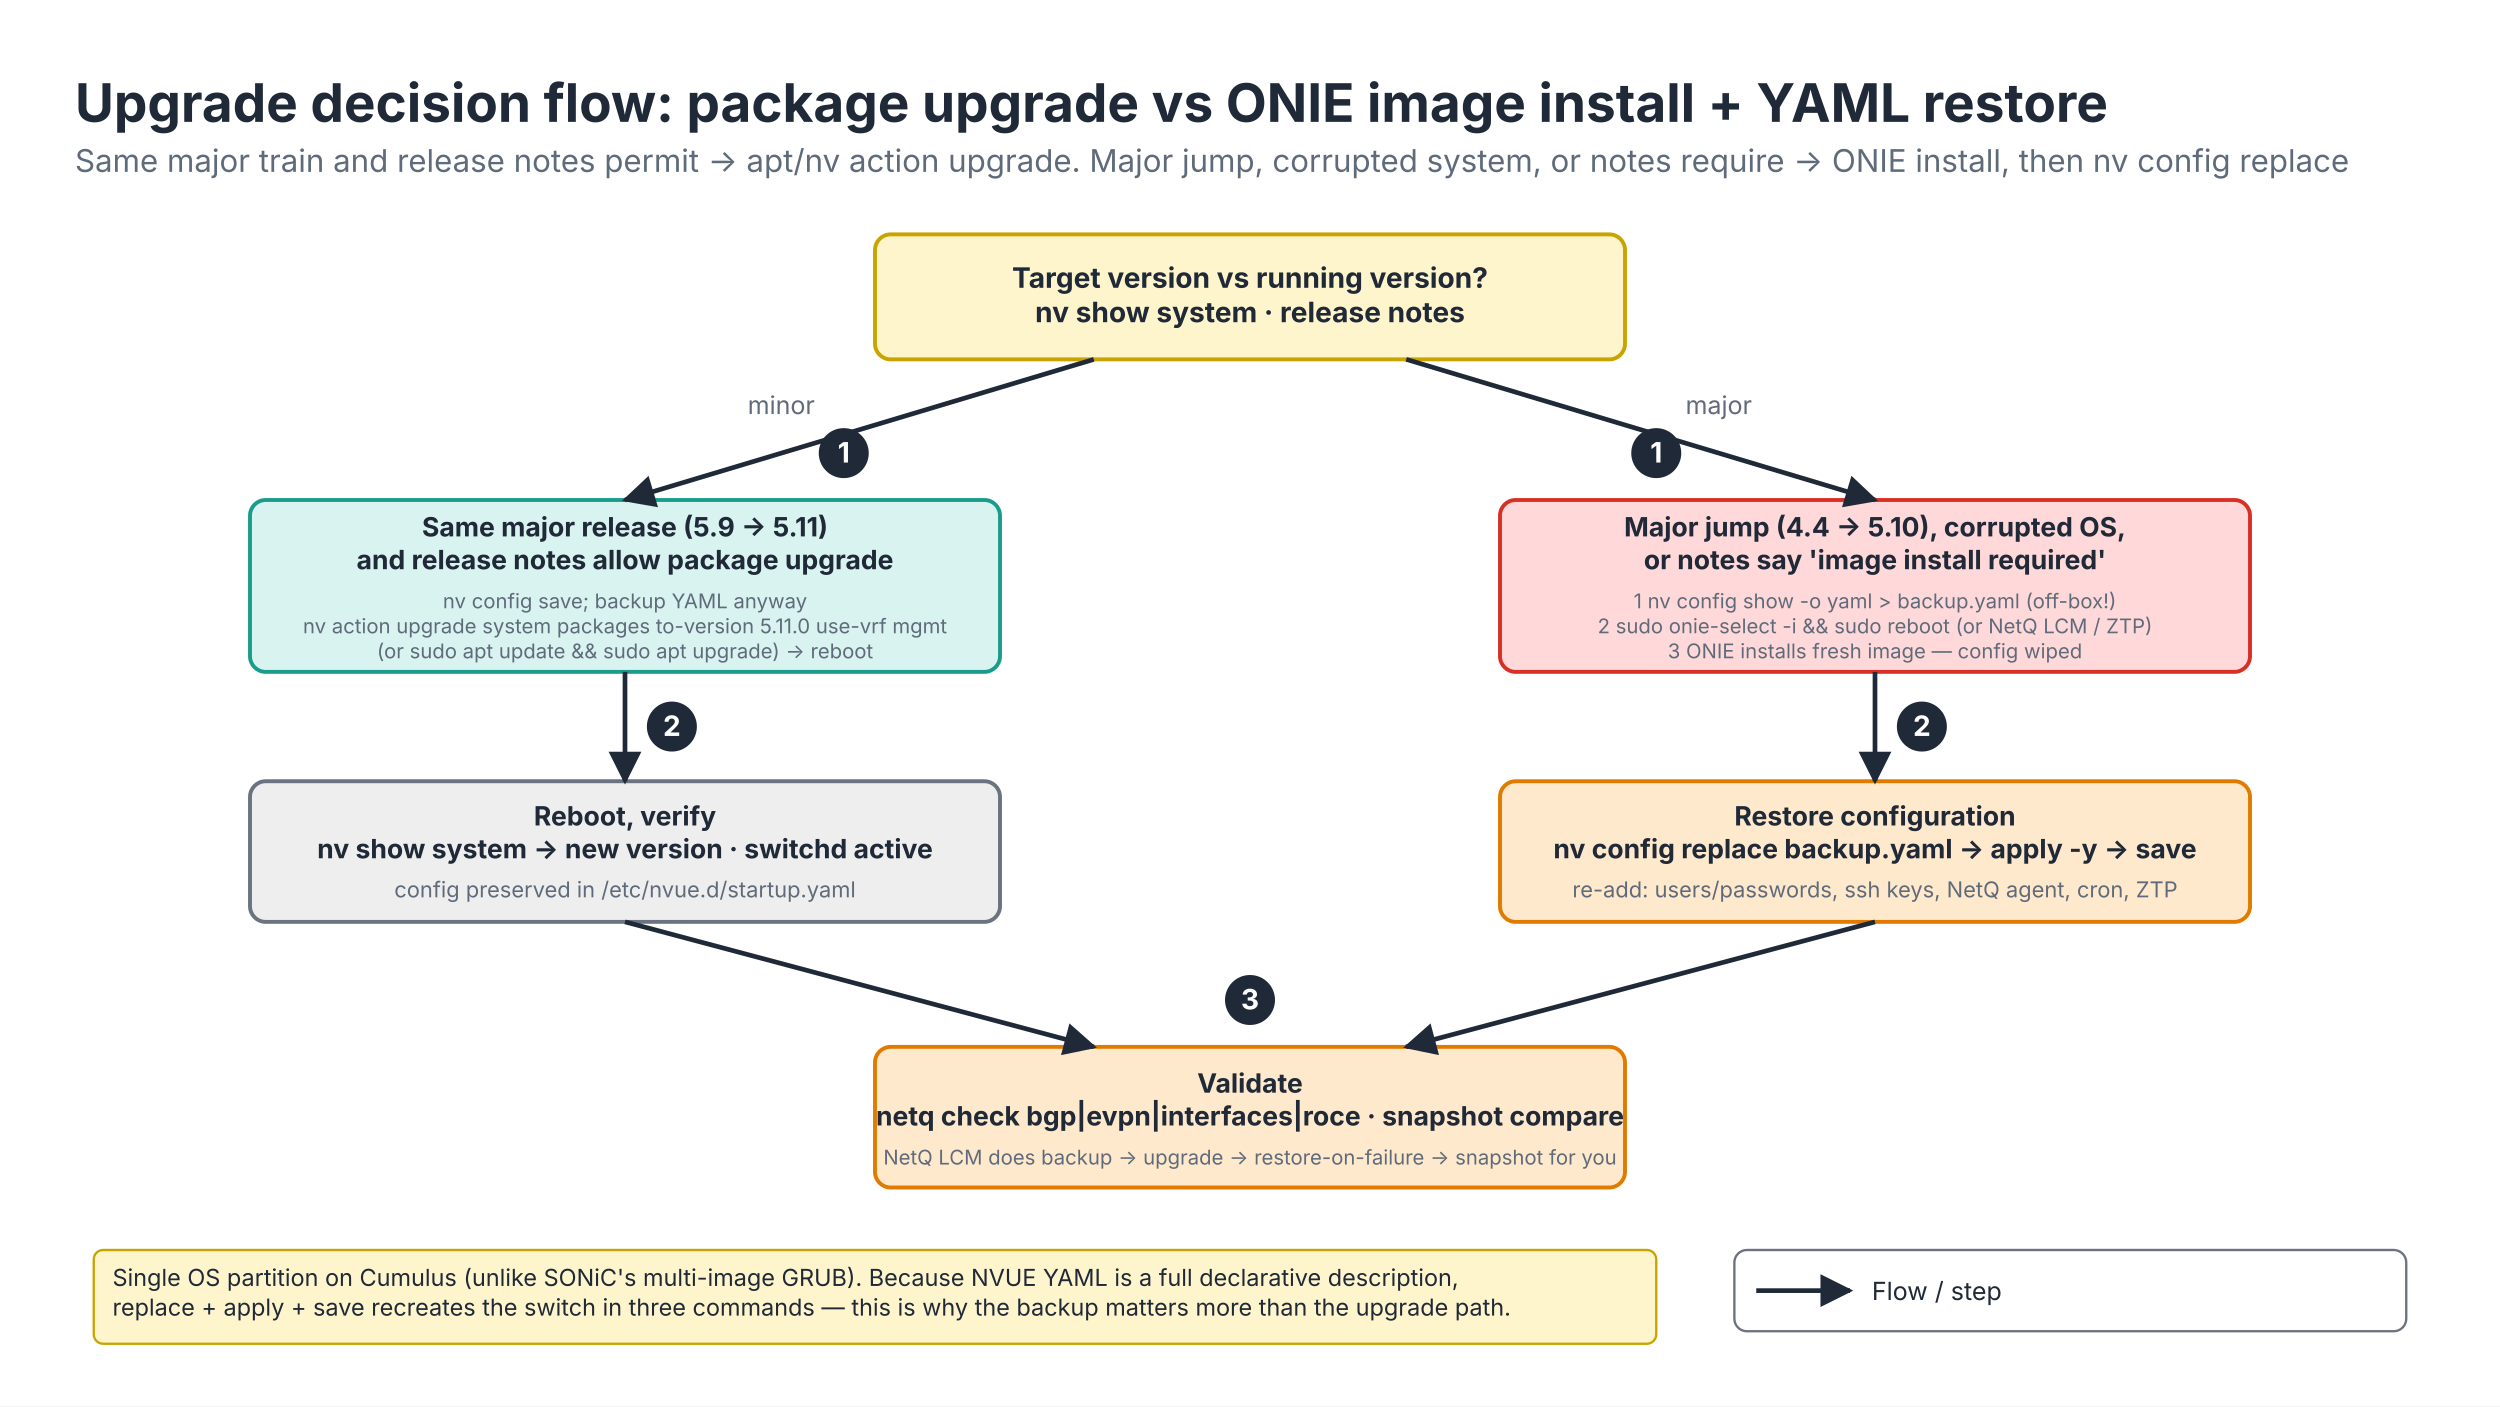
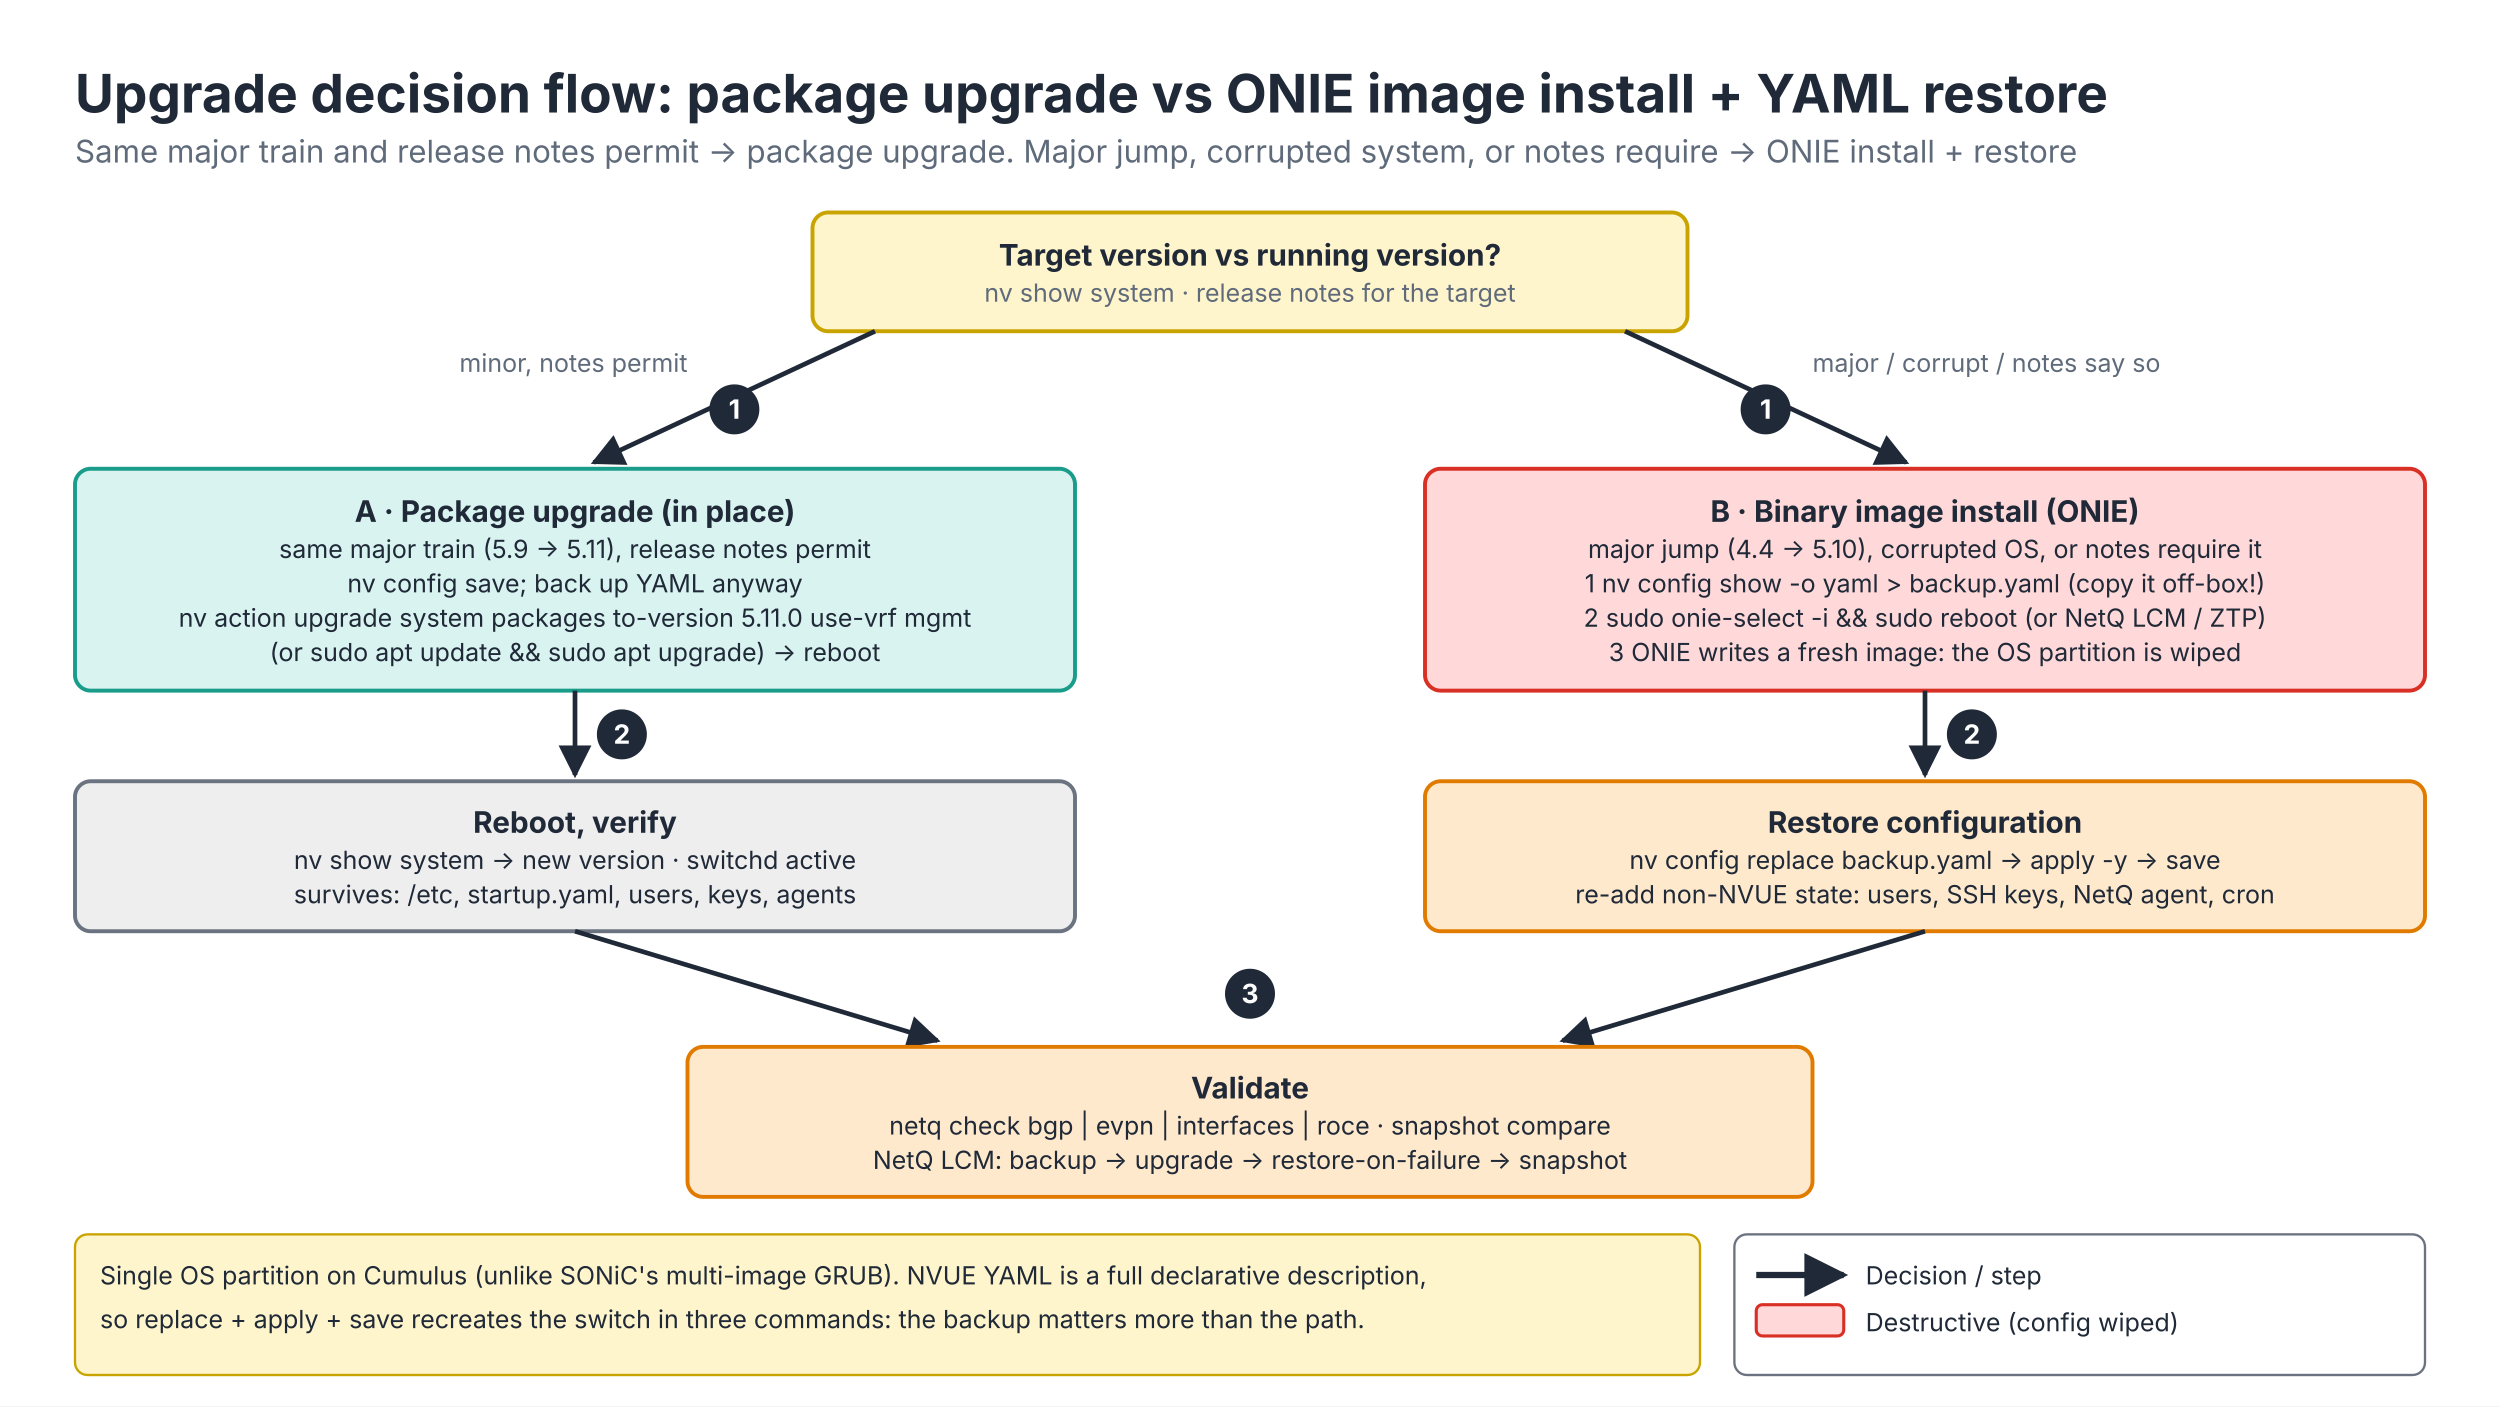
<svg xmlns="http://www.w3.org/2000/svg" viewBox="0 0 1600 900" width="100%" role="img">
  <defs>
    <marker id="arrow-orange" viewBox="0 0 10 10" refX="9" refY="5" markerWidth="7" markerHeight="7" orient="auto-start-reverse">
      <path d="M0,0 L10,5 L0,10 z" fill="#e07b00" />
    </marker>
    <marker id="arrow-blue" viewBox="0 0 10 10" refX="9" refY="5" markerWidth="7" markerHeight="7" orient="auto-start-reverse">
      <path d="M0,0 L10,5 L0,10 z" fill="#2f6fdb" />
    </marker>
    <marker id="arrow-gray" viewBox="0 0 10 10" refX="9" refY="5" markerWidth="7" markerHeight="7" orient="auto-start-reverse">
      <path d="M0,0 L10,5 L0,10 z" fill="#6b7280" />
    </marker>
    <marker id="arrow-red" viewBox="0 0 10 10" refX="9" refY="5" markerWidth="7" markerHeight="7" orient="auto-start-reverse">
      <path d="M0,0 L10,5 L0,10 z" fill="#d93025" />
    </marker>
    <marker id="arrow-purple" viewBox="0 0 10 10" refX="9" refY="5" markerWidth="7" markerHeight="7" orient="auto-start-reverse">
      <path d="M0,0 L10,5 L0,10 z" fill="#7a3fd1" />
    </marker>
    <marker id="arrow-dark" viewBox="0 0 10 10" refX="9" refY="5" markerWidth="7" markerHeight="7" orient="auto-start-reverse">
      <path d="M0,0 L10,5 L0,10 z" fill="#1f2937" />
    </marker>
    <marker id="arrow-green" viewBox="0 0 10 10" refX="9" refY="5" markerWidth="7" markerHeight="7" orient="auto-start-reverse">
      <path d="M0,0 L10,5 L0,10 z" fill="#76b900" />
    </marker>
  </defs>
  <rect x="0" y="0" width="1600" height="900" fill="#ffffff" />
-   <text x="48" y="78" font-family="Inter, 'Segoe UI', Helvetica, Arial, sans-serif" font-size="34" font-weight="700" fill="#1f2937">Upgrade decision flow: package upgrade vs ONIE image install + YAML restore</text>
-   <text x="48" y="110" font-family="Inter, 'Segoe UI', Helvetica, Arial, sans-serif" font-size="20" fill="#5f6b7a">Same major train and release notes permit → apt/nv action upgrade. Major jump, corrupted system, or notes require → ONIE install, then nv config replace</text>
+   <text x="48" y="72" font-family="Inter, 'Segoe UI', Helvetica, Arial, sans-serif" font-size="34" font-weight="700" fill="#1f2937" text-anchor="start">Upgrade decision flow: package upgrade vs ONIE image install + YAML restore</text>
+   <text x="48" y="104" font-family="Inter, 'Segoe UI', Helvetica, Arial, sans-serif" font-size="20" font-weight="400" fill="#5f6b7a" text-anchor="start">Same major train and release notes permit → package upgrade. Major jump, corrupted system, or notes require → ONIE install + restore</text>
  <g>
-     <rect x="560" y="150" width="480" height="80" rx="10" fill="#fff5cc" stroke="#c9a400" stroke-width="2.5" />
-     <text x="800.0" y="184.2" font-family="Inter, 'Segoe UI', Helvetica, Arial, sans-serif" font-size="18" font-weight="700" fill="#1f2937" text-anchor="middle">Target version vs running version?</text>
-     <text x="800.0" y="206.2" font-family="Inter, 'Segoe UI', Helvetica, Arial, sans-serif" font-size="18" font-weight="700" fill="#1f2937" text-anchor="middle">nv show system · release notes</text>
+     <rect x="520" y="136" width="560" height="76" rx="10" fill="#fff5cc" stroke="#c9a400" stroke-width="2.5" />
+     <text x="800.0" y="170.0" font-family="Inter, 'Segoe UI', Helvetica, Arial, sans-serif" font-size="19" font-weight="700" fill="#1f2937" text-anchor="middle">Target version vs running version?</text>
+     <text x="800.0" y="193.1" font-family="Inter, 'Segoe UI', Helvetica, Arial, sans-serif" font-size="16" font-weight="400" fill="#5f6b7a" text-anchor="middle">nv show system · release notes for the target</text>
+   </g>
+   <line x1="560" y1="212" x2="380" y2="296" stroke="#1f2937" stroke-width="3" marker-end="url(#arrow-dark)" />
+   <line x1="1040" y1="212" x2="1220" y2="296" stroke="#1f2937" stroke-width="3" marker-end="url(#arrow-dark)" />
+   <text x="440" y="238" font-family="Inter, 'Segoe UI', Helvetica, Arial, sans-serif" font-size="16" font-weight="400" fill="#5f6b7a" text-anchor="end">minor, notes permit</text>
+   <g>
+     <circle cx="470" cy="262" r="16" fill="#1f2937" />
+     <text x="470" y="268" font-family="Inter, 'Segoe UI', Helvetica, Arial, sans-serif" font-size="17" font-weight="700" fill="#ffffff" text-anchor="middle">1</text>
+   </g>
+   <text x="1160" y="238" font-family="Inter, 'Segoe UI', Helvetica, Arial, sans-serif" font-size="16" font-weight="400" fill="#5f6b7a" text-anchor="start">major / corrupt / notes say so</text>
+   <g>
+     <circle cx="1130" cy="262" r="16" fill="#1f2937" />
+     <text x="1130" y="268" font-family="Inter, 'Segoe UI', Helvetica, Arial, sans-serif" font-size="17" font-weight="700" fill="#ffffff" text-anchor="middle">1</text>
  </g>
  <g>
-     <rect x="160" y="320" width="480" height="110" rx="10" fill="#d9f3f0" stroke="#1a9c8a" stroke-width="2.5" />
-     <text x="400.0" y="343.3" font-family="Inter, 'Segoe UI', Helvetica, Arial, sans-serif" font-size="17" font-weight="700" fill="#1f2937" text-anchor="middle">Same major release (5.9 → 5.11)</text>
-     <text x="400.0" y="364.3" font-family="Inter, 'Segoe UI', Helvetica, Arial, sans-serif" font-size="17" font-weight="700" fill="#1f2937" text-anchor="middle">and release notes allow package upgrade</text>
-     <text x="400.0" y="389.3" font-family="Inter, 'Segoe UI', Helvetica, Arial, sans-serif" font-size="13" font-weight="400" fill="#5f6b7a" text-anchor="middle">nv config save; backup YAML anyway</text>
-     <text x="400.0" y="405.3" font-family="Inter, 'Segoe UI', Helvetica, Arial, sans-serif" font-size="13" font-weight="400" fill="#5f6b7a" text-anchor="middle">nv action upgrade system packages to-version 5.11.0 use-vrf mgmt</text>
-     <text x="400.0" y="421.3" font-family="Inter, 'Segoe UI', Helvetica, Arial, sans-serif" font-size="13" font-weight="400" fill="#5f6b7a" text-anchor="middle">(or sudo apt update &amp;&amp; sudo apt upgrade) → reboot</text>
+     <rect x="48" y="300" width="640" height="142" rx="10" fill="#d9f3f0" stroke="#1a9c8a" stroke-width="2.5" />
+     <text x="368.0" y="334.0" font-family="Inter, 'Segoe UI', Helvetica, Arial, sans-serif" font-size="19" font-weight="700" fill="#1f2937" text-anchor="middle">A · Package upgrade (in place)</text>
+     <text x="368.0" y="357.1" font-family="Inter, 'Segoe UI', Helvetica, Arial, sans-serif" font-size="16" font-weight="400" fill="#1f2937" text-anchor="middle">same major train (5.9 → 5.11), release notes permit</text>
+     <text x="368.0" y="379.1" font-family="Inter, 'Segoe UI', Helvetica, Arial, sans-serif" font-size="16" font-weight="400" fill="#1f2937" text-anchor="middle">nv config save; back up YAML anyway</text>
+     <text x="368.0" y="401.1" font-family="Inter, 'Segoe UI', Helvetica, Arial, sans-serif" font-size="16" font-weight="400" fill="#1f2937" text-anchor="middle">nv action upgrade system packages to-version 5.11.0 use-vrf mgmt</text>
+     <text x="368.0" y="423.1" font-family="Inter, 'Segoe UI', Helvetica, Arial, sans-serif" font-size="16" font-weight="400" fill="#1f2937" text-anchor="middle">(or sudo apt update &amp;&amp; sudo apt upgrade) → reboot</text>
  </g>
  <g>
-     <rect x="960" y="320" width="480" height="110" rx="10" fill="#ffd9d9" stroke="#d93025" stroke-width="2.5" />
-     <text x="1200.0" y="343.3" font-family="Inter, 'Segoe UI', Helvetica, Arial, sans-serif" font-size="17" font-weight="700" fill="#1f2937" text-anchor="middle">Major jump (4.4 → 5.10), corrupted OS,</text>
-     <text x="1200.0" y="364.3" font-family="Inter, 'Segoe UI', Helvetica, Arial, sans-serif" font-size="17" font-weight="700" fill="#1f2937" text-anchor="middle">or notes say 'image install required'</text>
-     <text x="1200.0" y="389.3" font-family="Inter, 'Segoe UI', Helvetica, Arial, sans-serif" font-size="13" font-weight="400" fill="#5f6b7a" text-anchor="middle">1 nv config show -o yaml &gt; backup.yaml (off-box!)</text>
-     <text x="1200.0" y="405.3" font-family="Inter, 'Segoe UI', Helvetica, Arial, sans-serif" font-size="13" font-weight="400" fill="#5f6b7a" text-anchor="middle">2 sudo onie-select -i &amp;&amp; sudo reboot (or NetQ LCM / ZTP)</text>
-     <text x="1200.0" y="421.3" font-family="Inter, 'Segoe UI', Helvetica, Arial, sans-serif" font-size="13" font-weight="400" fill="#5f6b7a" text-anchor="middle">3 ONIE installs fresh image — config wiped</text>
+     <rect x="912" y="300" width="640" height="142" rx="10" fill="#ffd9d9" stroke="#d93025" stroke-width="2.5" />
+     <text x="1232.0" y="334.0" font-family="Inter, 'Segoe UI', Helvetica, Arial, sans-serif" font-size="19" font-weight="700" fill="#1f2937" text-anchor="middle">B · Binary image install (ONIE)</text>
+     <text x="1232.0" y="357.1" font-family="Inter, 'Segoe UI', Helvetica, Arial, sans-serif" font-size="16" font-weight="400" fill="#1f2937" text-anchor="middle">major jump (4.4 → 5.10), corrupted OS, or notes require it</text>
+     <text x="1232.0" y="379.1" font-family="Inter, 'Segoe UI', Helvetica, Arial, sans-serif" font-size="16" font-weight="400" fill="#1f2937" text-anchor="middle">1 nv config show -o yaml &gt; backup.yaml (copy it off-box!)</text>
+     <text x="1232.0" y="401.1" font-family="Inter, 'Segoe UI', Helvetica, Arial, sans-serif" font-size="16" font-weight="400" fill="#1f2937" text-anchor="middle">2 sudo onie-select -i &amp;&amp; sudo reboot (or NetQ LCM / ZTP)</text>
+     <text x="1232.0" y="423.1" font-family="Inter, 'Segoe UI', Helvetica, Arial, sans-serif" font-size="16" font-weight="400" fill="#1f2937" text-anchor="middle">3 ONIE writes a fresh image: the OS partition is wiped</text>
  </g>
-   <line x1="700" y1="230" x2="400" y2="320" stroke="#1f2937" stroke-width="3" marker-end="url(#arrow-dark)" />
-   <text x="500.0" y="265.0" font-family="Inter, 'Segoe UI', Helvetica, Arial, sans-serif" font-size="16" font-weight="400" fill="#5f6b7a" text-anchor="middle">minor</text>
+   <line x1="368" y1="442" x2="368" y2="496" stroke="#1f2937" stroke-width="3" marker-end="url(#arrow-dark)" />
  <g>
-     <circle cx="540" cy="290" r="16" fill="#1f2937" />
-     <text x="540" y="296" font-family="Inter, 'Segoe UI', Helvetica, Arial, sans-serif" font-size="18" font-weight="700" fill="#ffffff" text-anchor="middle">1</text>
+     <circle cx="398" cy="470" r="16" fill="#1f2937" />
+     <text x="398" y="476" font-family="Inter, 'Segoe UI', Helvetica, Arial, sans-serif" font-size="17" font-weight="700" fill="#ffffff" text-anchor="middle">2</text>
  </g>
-   <line x1="900" y1="230" x2="1200" y2="320" stroke="#1f2937" stroke-width="3" marker-end="url(#arrow-dark)" />
-   <text x="1100.0" y="265.0" font-family="Inter, 'Segoe UI', Helvetica, Arial, sans-serif" font-size="16" font-weight="400" fill="#5f6b7a" text-anchor="middle">major</text>
+   <line x1="1232" y1="442" x2="1232" y2="496" stroke="#1f2937" stroke-width="3" marker-end="url(#arrow-dark)" />
  <g>
-     <circle cx="1060" cy="290" r="16" fill="#1f2937" />
-     <text x="1060" y="296" font-family="Inter, 'Segoe UI', Helvetica, Arial, sans-serif" font-size="18" font-weight="700" fill="#ffffff" text-anchor="middle">1</text>
+     <circle cx="1262" cy="470" r="16" fill="#1f2937" />
+     <text x="1262" y="476" font-family="Inter, 'Segoe UI', Helvetica, Arial, sans-serif" font-size="17" font-weight="700" fill="#ffffff" text-anchor="middle">2</text>
  </g>
  <g>
-     <rect x="160" y="500" width="480" height="90" rx="10" fill="#eeeeee" stroke="#6b7280" stroke-width="2.5" />
-     <text x="400.0" y="528.3" font-family="Inter, 'Segoe UI', Helvetica, Arial, sans-serif" font-size="17" font-weight="700" fill="#1f2937" text-anchor="middle">Reboot, verify</text>
-     <text x="400.0" y="549.3" font-family="Inter, 'Segoe UI', Helvetica, Arial, sans-serif" font-size="17" font-weight="700" fill="#1f2937" text-anchor="middle">nv show system → new version · switchd active</text>
-     <text x="400.0" y="574.3" font-family="Inter, 'Segoe UI', Helvetica, Arial, sans-serif" font-size="14" font-weight="400" fill="#5f6b7a" text-anchor="middle">config preserved in /etc/nvue.d/startup.yaml</text>
-   </g>
-   <line x1="400" y1="430" x2="400" y2="500" stroke="#1f2937" stroke-width="3" marker-end="url(#arrow-dark)" />
-   <g>
-     <circle cx="430" cy="465" r="16" fill="#1f2937" />
-     <text x="430" y="471" font-family="Inter, 'Segoe UI', Helvetica, Arial, sans-serif" font-size="18" font-weight="700" fill="#ffffff" text-anchor="middle">2</text>
+     <rect x="48" y="500" width="640" height="96" rx="10" fill="#eeeeee" stroke="#6b7280" stroke-width="2.5" />
+     <text x="368.0" y="533.0" font-family="Inter, 'Segoe UI', Helvetica, Arial, sans-serif" font-size="19" font-weight="700" fill="#1f2937" text-anchor="middle">Reboot, verify</text>
+     <text x="368.0" y="556.1" font-family="Inter, 'Segoe UI', Helvetica, Arial, sans-serif" font-size="16" font-weight="400" fill="#1f2937" text-anchor="middle">nv show system → new version · switchd active</text>
+     <text x="368.0" y="578.1" font-family="Inter, 'Segoe UI', Helvetica, Arial, sans-serif" font-size="16" font-weight="400" fill="#1f2937" text-anchor="middle">survives: /etc, startup.yaml, users, keys, agents</text>
  </g>
  <g>
-     <rect x="960" y="500" width="480" height="90" rx="10" fill="#ffe9cc" stroke="#e07b00" stroke-width="2.5" />
-     <text x="1200.0" y="528.3" font-family="Inter, 'Segoe UI', Helvetica, Arial, sans-serif" font-size="17" font-weight="700" fill="#1f2937" text-anchor="middle">Restore configuration</text>
-     <text x="1200.0" y="549.3" font-family="Inter, 'Segoe UI', Helvetica, Arial, sans-serif" font-size="17" font-weight="700" fill="#1f2937" text-anchor="middle">nv config replace backup.yaml → apply -y → save</text>
-     <text x="1200.0" y="574.3" font-family="Inter, 'Segoe UI', Helvetica, Arial, sans-serif" font-size="14" font-weight="400" fill="#5f6b7a" text-anchor="middle">re-add: users/passwords, ssh keys, NetQ agent, cron, ZTP</text>
+     <rect x="912" y="500" width="640" height="96" rx="10" fill="#ffe9cc" stroke="#e07b00" stroke-width="2.5" />
+     <text x="1232.0" y="533.0" font-family="Inter, 'Segoe UI', Helvetica, Arial, sans-serif" font-size="19" font-weight="700" fill="#1f2937" text-anchor="middle">Restore configuration</text>
+     <text x="1232.0" y="556.1" font-family="Inter, 'Segoe UI', Helvetica, Arial, sans-serif" font-size="16" font-weight="400" fill="#1f2937" text-anchor="middle">nv config replace backup.yaml → apply -y → save</text>
+     <text x="1232.0" y="578.1" font-family="Inter, 'Segoe UI', Helvetica, Arial, sans-serif" font-size="16" font-weight="400" fill="#1f2937" text-anchor="middle">re-add non-NVUE state: users, SSH keys, NetQ agent, cron</text>
  </g>
-   <line x1="1200" y1="430" x2="1200" y2="500" stroke="#1f2937" stroke-width="3" marker-end="url(#arrow-dark)" />
+   <line x1="368" y1="596" x2="600" y2="666" stroke="#1f2937" stroke-width="3" marker-end="url(#arrow-dark)" />
+   <line x1="1232" y1="596" x2="1000" y2="666" stroke="#1f2937" stroke-width="3" marker-end="url(#arrow-dark)" />
  <g>
-     <circle cx="1230" cy="465" r="16" fill="#1f2937" />
-     <text x="1230" y="471" font-family="Inter, 'Segoe UI', Helvetica, Arial, sans-serif" font-size="18" font-weight="700" fill="#ffffff" text-anchor="middle">2</text>
+     <circle cx="800" cy="636" r="16" fill="#1f2937" />
+     <text x="800" y="642" font-family="Inter, 'Segoe UI', Helvetica, Arial, sans-serif" font-size="17" font-weight="700" fill="#ffffff" text-anchor="middle">3</text>
  </g>
  <g>
-     <rect x="560" y="670" width="480" height="90" rx="10" fill="#ffe9cc" stroke="#e07b00" stroke-width="2.5" />
-     <text x="800.0" y="699.3" font-family="Inter, 'Segoe UI', Helvetica, Arial, sans-serif" font-size="17" font-weight="700" fill="#1f2937" text-anchor="middle">Validate</text>
-     <text x="800.0" y="720.3" font-family="Inter, 'Segoe UI', Helvetica, Arial, sans-serif" font-size="17" font-weight="700" fill="#1f2937" text-anchor="middle">netq check bgp|evpn|interfaces|roce · snapshot compare</text>
-     <text x="800.0" y="745.3" font-family="Inter, 'Segoe UI', Helvetica, Arial, sans-serif" font-size="13" font-weight="400" fill="#5f6b7a" text-anchor="middle">NetQ LCM does backup → upgrade → restore-on-failure → snapshot for you</text>
-   </g>
-   <line x1="400" y1="590" x2="700" y2="670" stroke="#1f2937" stroke-width="3" marker-end="url(#arrow-dark)" />
-   <line x1="1200" y1="590" x2="900" y2="670" stroke="#1f2937" stroke-width="3" marker-end="url(#arrow-dark)" />
-   <g>
-     <circle cx="800" cy="640" r="16" fill="#1f2937" />
-     <text x="800" y="646" font-family="Inter, 'Segoe UI', Helvetica, Arial, sans-serif" font-size="18" font-weight="700" fill="#ffffff" text-anchor="middle">3</text>
+     <rect x="440" y="670" width="720" height="96" rx="10" fill="#ffe9cc" stroke="#e07b00" stroke-width="2.5" />
+     <text x="800.0" y="703.0" font-family="Inter, 'Segoe UI', Helvetica, Arial, sans-serif" font-size="19" font-weight="700" fill="#1f2937" text-anchor="middle">Validate</text>
+     <text x="800.0" y="726.1" font-family="Inter, 'Segoe UI', Helvetica, Arial, sans-serif" font-size="16" font-weight="400" fill="#1f2937" text-anchor="middle">netq check bgp | evpn | interfaces | roce · snapshot compare</text>
+     <text x="800.0" y="748.1" font-family="Inter, 'Segoe UI', Helvetica, Arial, sans-serif" font-size="16" font-weight="400" fill="#1f2937" text-anchor="middle">NetQ LCM: backup → upgrade → restore-on-failure → snapshot</text>
  </g>
  <g>
-     <rect x="60" y="800" width="1000" height="60" rx="6" fill="#fff5cc" stroke="#c9a400" stroke-width="1.5" />
+     <rect x="48" y="790" width="1040" height="90" rx="8" fill="#fff5cc" stroke="#c9a400" stroke-width="1.5" />
  </g>
-   <text x="72" y="823" font-family="Inter, 'Segoe UI', Helvetica, Arial, sans-serif" font-size="15" font-weight="400" fill="#1f2937" text-anchor="start">Single OS partition on Cumulus (unlike SONiC's multi-image GRUB). Because NVUE YAML is a full declarative description,</text>
-   <text x="72" y="842" font-family="Inter, 'Segoe UI', Helvetica, Arial, sans-serif" font-size="15" font-weight="400" fill="#1f2937" text-anchor="start">replace + apply + save recreates the switch in three commands — this is why the backup matters more than the upgrade path.</text>
+   <text x="64" y="822" font-family="Inter, 'Segoe UI', Helvetica, Arial, sans-serif" font-size="16" font-weight="400" fill="#1f2937" text-anchor="start">Single OS partition on Cumulus (unlike SONiC's multi-image GRUB). NVUE YAML is a full declarative description,</text>
+   <text x="64" y="850" font-family="Inter, 'Segoe UI', Helvetica, Arial, sans-serif" font-size="16" font-weight="400" fill="#1f2937" text-anchor="start">so replace + apply + save recreates the switch in three commands: the backup matters more than the path.</text>
  <g>
-     <rect x="1110" y="800" width="430" height="52" rx="8" fill="#ffffff" stroke="#6b7280" stroke-width="1.5" />
-     <line x1="1124" y1="826" x2="1184" y2="826" stroke="#1f2937" stroke-width="3" marker-end="url(#arrow-dark)" />
-     <text x="1198" y="832" font-family="Inter, 'Segoe UI', Helvetica, Arial, sans-serif" font-size="16" font-weight="400" fill="#1f2937" text-anchor="start">Flow / step</text>
+     <rect x="1110" y="790" width="442" height="90" rx="8" fill="#ffffff" stroke="#6b7280" stroke-width="1.5" />
+     <line x1="1124" y1="816" x2="1180" y2="816" stroke="#1f2937" stroke-width="4" marker-end="url(#arrow-dark)" />
+     <text x="1194" y="822" font-family="Inter, 'Segoe UI', Helvetica, Arial, sans-serif" font-size="16" font-weight="400" fill="#1f2937" text-anchor="start">Decision / step</text>
+     <rect x="1124" y="835" width="56" height="20" rx="4" fill="#ffd9d9" stroke="#d93025" stroke-width="2" />
+     <text x="1194" y="852" font-family="Inter, 'Segoe UI', Helvetica, Arial, sans-serif" font-size="16" font-weight="400" fill="#1f2937" text-anchor="start">Destructive (config wiped)</text>
  </g>
</svg>
